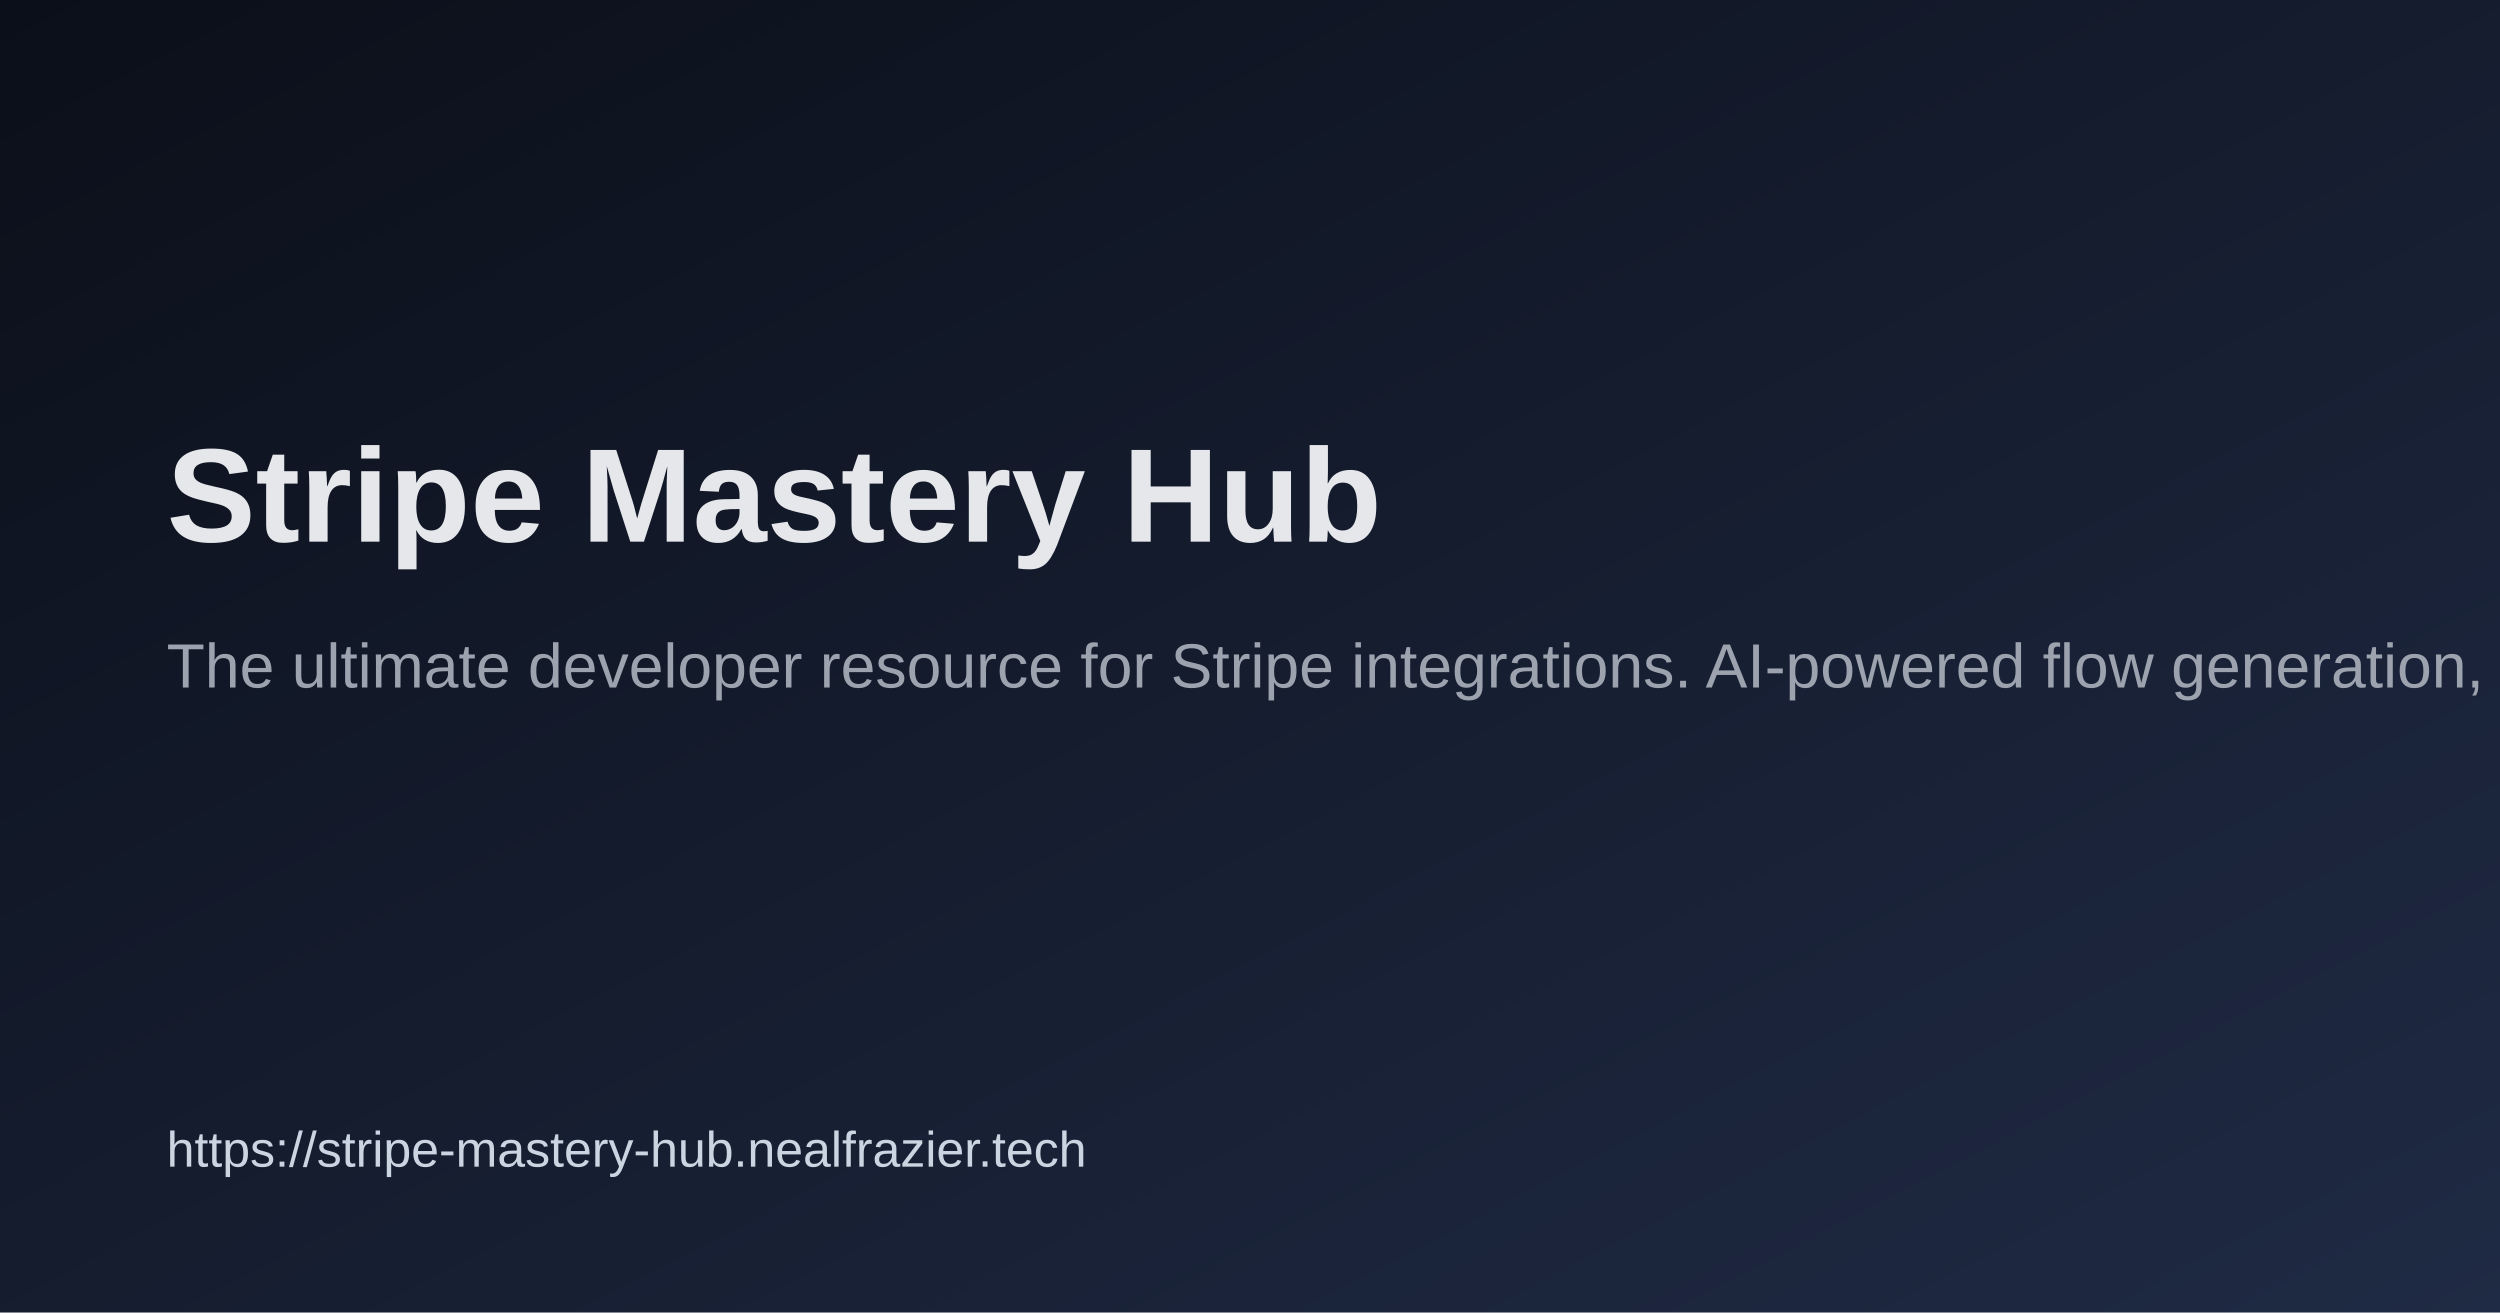
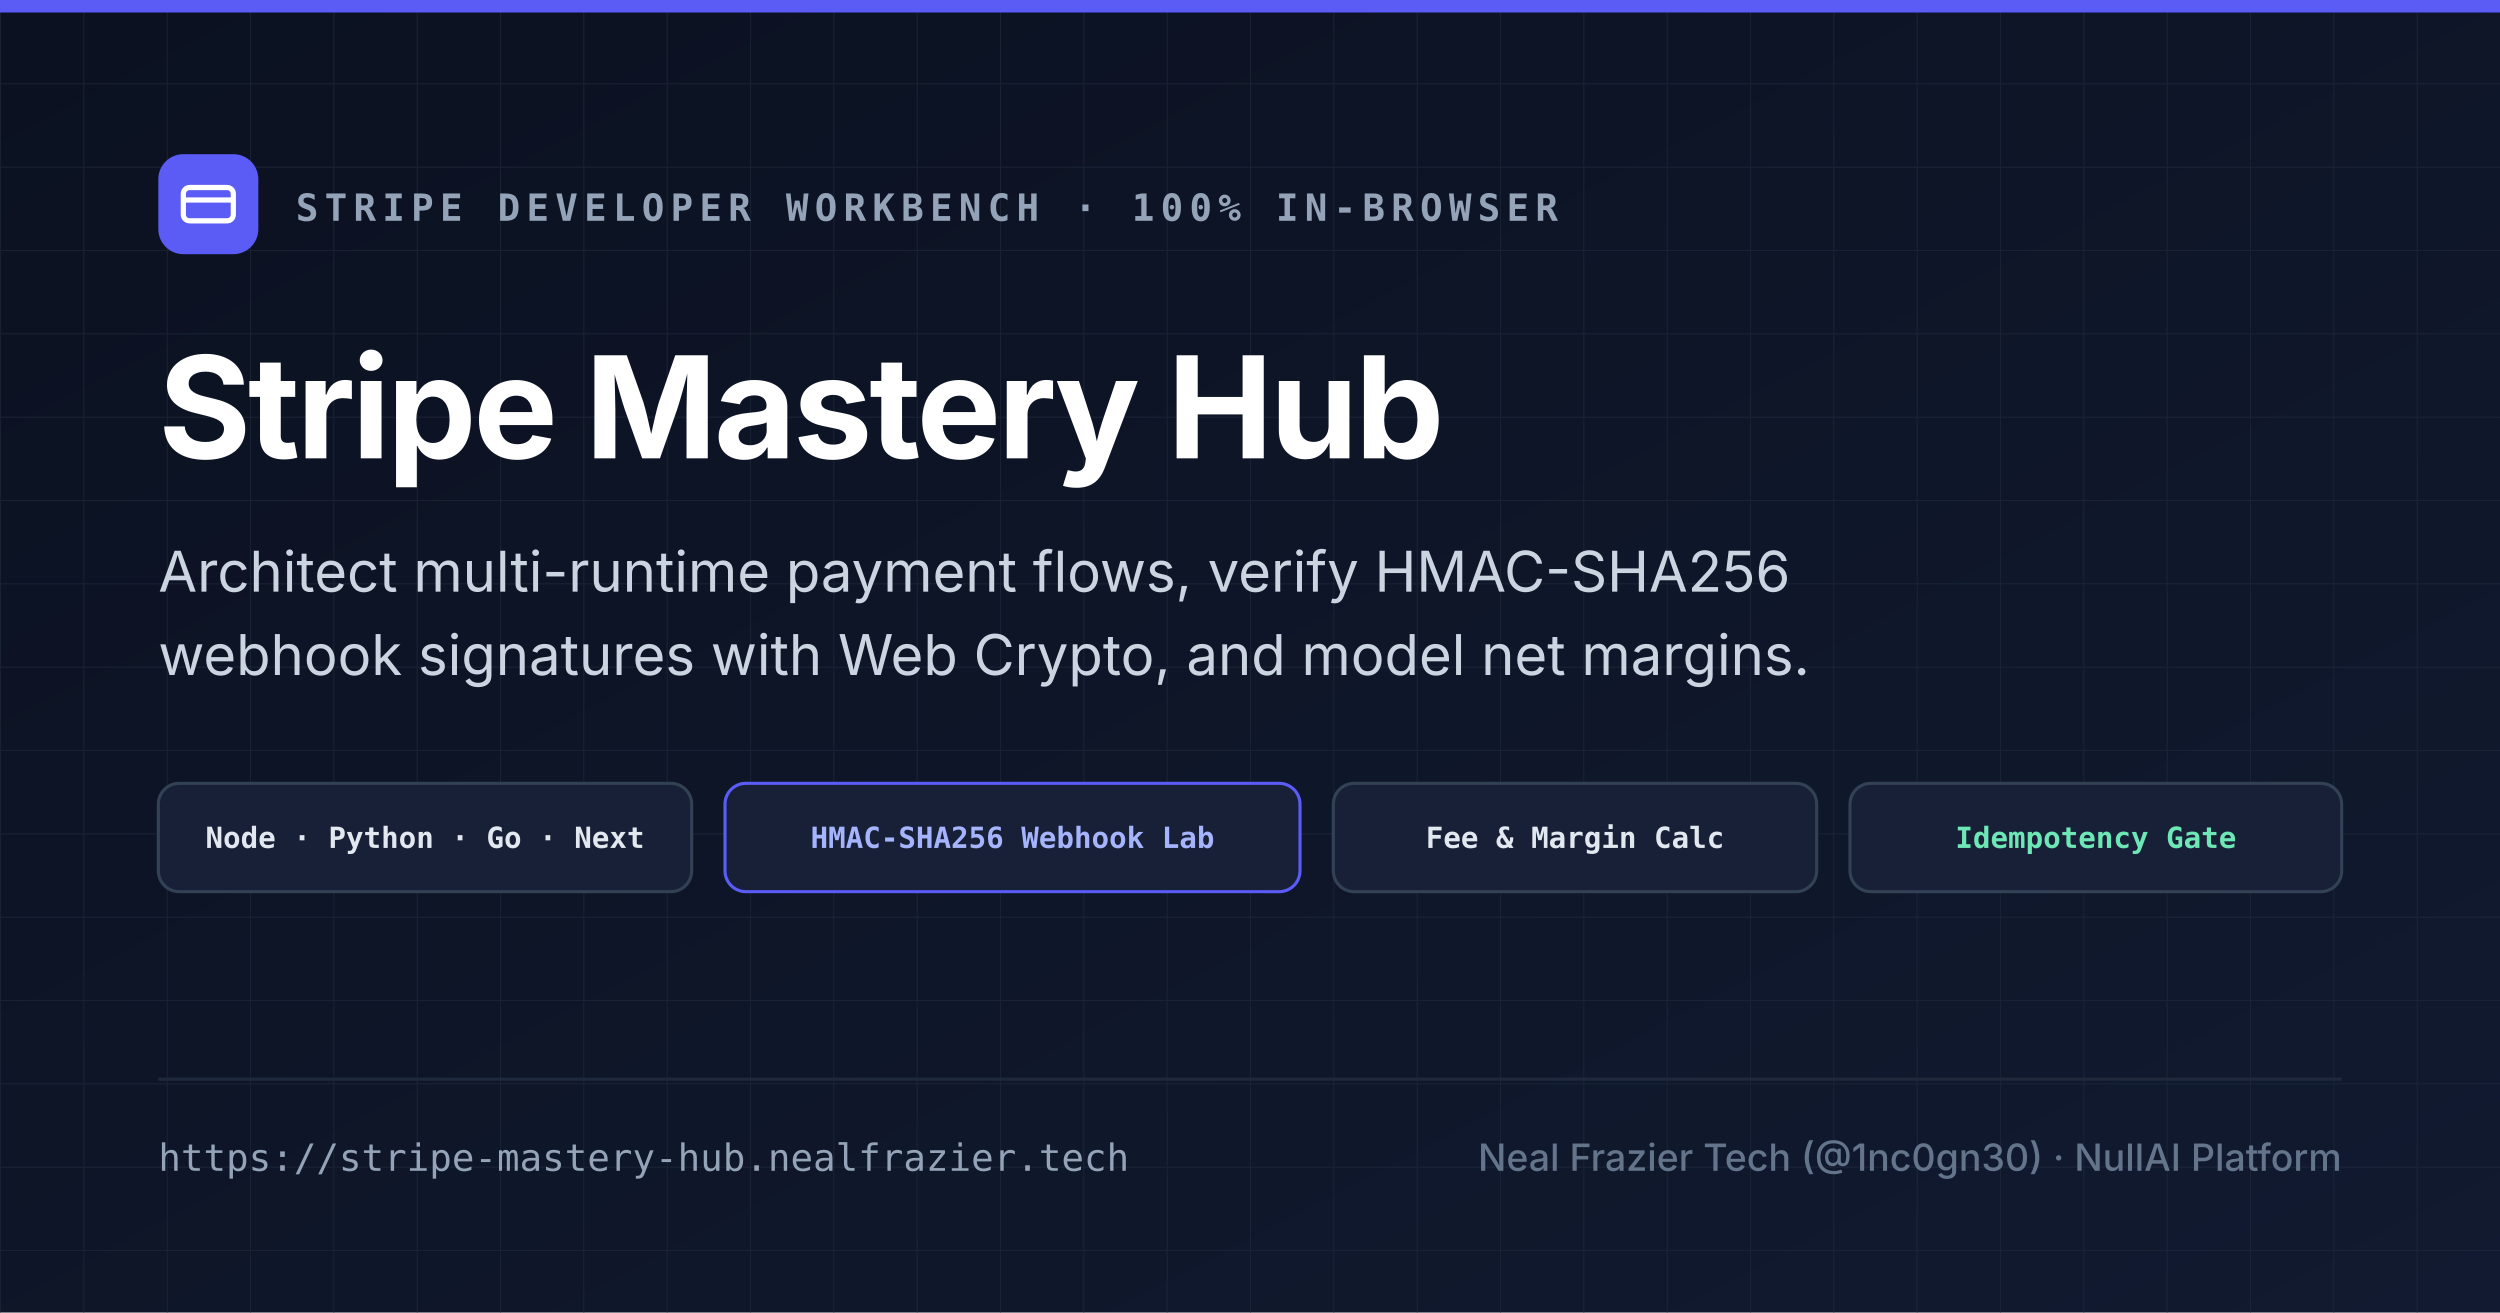
- <svg xmlns="http://www.w3.org/2000/svg" width="1200" height="630" viewBox="0 0 1200 630" role="img" aria-label="Stripe Mastery Hub Open Graph image">
+ <svg xmlns="http://www.w3.org/2000/svg" width="1200" height="630" viewBox="0 0 1200 630">
  <defs>
-     <linearGradient id="bg" x1="0" x2="1" y1="0" y2="1">
-       <stop offset="0%" stop-color="#0b0f19" />
-       <stop offset="100%" stop-color="#1f2a44" />
+     <linearGradient id="bg" x1="0" y1="0" x2="1" y2="1">
+       <stop offset="0%" stop-color="#0B1120" />
+       <stop offset="100%" stop-color="#111A30" />
    </linearGradient>
+     <pattern id="grid" width="40" height="40" patternUnits="userSpaceOnUse">
+       <path d="M 40 0 L 0 0 0 40" fill="none" stroke="#1E293B" stroke-width="1" />
+     </pattern>
  </defs>
  <rect width="1200" height="630" fill="url(#bg)" />
-   <text x="80" y="260" fill="#e5e7eb" font-size="64" font-family="Arial, sans-serif" font-weight="700">Stripe Mastery Hub</text>
-   <text x="80" y="330" fill="#9ca3af" font-size="30" font-family="Arial, sans-serif">The ultimate developer resource for Stripe integrations. AI-powered flow generation, 50+ f</text>
-   <text x="80" y="560" fill="#cbd5e1" font-size="24" font-family="Arial, sans-serif">https://stripe-mastery-hub.nealfrazier.tech</text>
+   <rect width="1200" height="630" fill="url(#grid)" opacity="0.65" />
+   <rect x="0" y="0" width="1200" height="6" fill="#5B5BF6" />
+   <rect x="76" y="74" width="48" height="48" rx="12" fill="#5B5BF6" />
+   <rect x="88" y="90" width="24" height="16" rx="3" fill="none" stroke="#FFFFFF" stroke-width="2.5" />
+   <line x1="88" y1="96" x2="112" y2="96" stroke="#FFFFFF" stroke-width="2.5" />
+   <text x="142" y="106" fill="#94A3B8" font-family="ui-monospace, SFMono-Regular, monospace" font-size="18" font-weight="600" letter-spacing="3">
+     STRIPE DEVELOPER WORKBENCH · 100% IN-BROWSER
+   </text>
+   <text x="76" y="220" fill="#FFFFFF" font-family="system-ui, -apple-system, sans-serif" font-size="68" font-weight="700" letter-spacing="-1.5">
+     Stripe Mastery Hub
+   </text>
+   <text x="76" y="284" fill="#CBD5E1" font-family="system-ui, -apple-system, sans-serif" font-size="27" font-weight="400">
+     Architect multi-runtime payment flows, verify HMAC-SHA256
+   </text>
+   <text x="76" y="324" fill="#CBD5E1" font-family="system-ui, -apple-system, sans-serif" font-size="27" font-weight="400">
+     webhook signatures with Web Crypto, and model net margins.
+   </text>
+   <g transform="translate(76, 376)">
+     <rect x="0" y="0" width="256" height="52" rx="10" fill="#172036" stroke="#334155" stroke-width="1.5" />
+     <text x="128" y="31" text-anchor="middle" fill="#E2E8F0" font-family="ui-monospace, SFMono-Regular, monospace" font-size="14" font-weight="600">Node · Python · Go · Next</text>
+     <rect x="272" y="0" width="276" height="52" rx="10" fill="#172036" stroke="#5B5BF6" stroke-width="1.5" />
+     <text x="410" y="31" text-anchor="middle" fill="#A5B4FC" font-family="ui-monospace, SFMono-Regular, monospace" font-size="14" font-weight="600">HMAC-SHA256 Webhook Lab</text>
+     <rect x="564" y="0" width="232" height="52" rx="10" fill="#172036" stroke="#334155" stroke-width="1.5" />
+     <text x="680" y="31" text-anchor="middle" fill="#E2E8F0" font-family="ui-monospace, SFMono-Regular, monospace" font-size="14" font-weight="600">Fee &amp; Margin Calc</text>
+     <rect x="812" y="0" width="236" height="52" rx="10" fill="#172036" stroke="#334155" stroke-width="1.5" />
+     <text x="930" y="31" text-anchor="middle" fill="#6EE7B7" font-family="ui-monospace, SFMono-Regular, monospace" font-size="14" font-weight="600">Idempotency Gate</text>
+   </g>
+   <line x1="76" y1="518" x2="1124" y2="518" stroke="#1E293B" stroke-width="1.5" />
+   <text x="76" y="562" fill="#94A3B8" font-family="ui-monospace, SFMono-Regular, monospace" font-size="18">
+     https://stripe-mastery-hub.nealfrazier.tech
+   </text>
+   <text x="1124" y="562" text-anchor="end" fill="#64748B" font-family="system-ui, -apple-system, sans-serif" font-size="18" font-weight="500">
+     Neal Frazier Tech (@1nc0gn30) · NullAI Platform
+   </text>
</svg>
